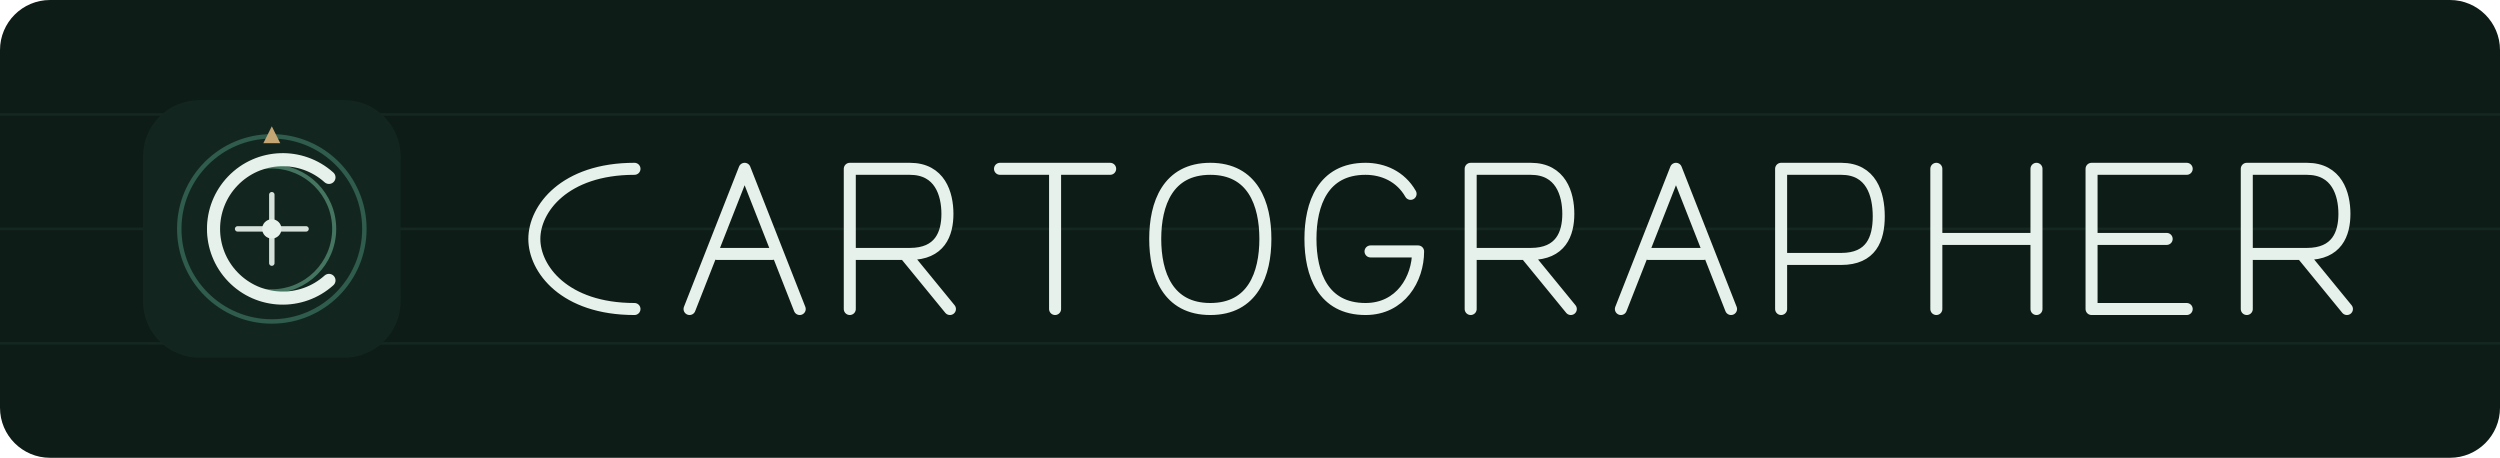
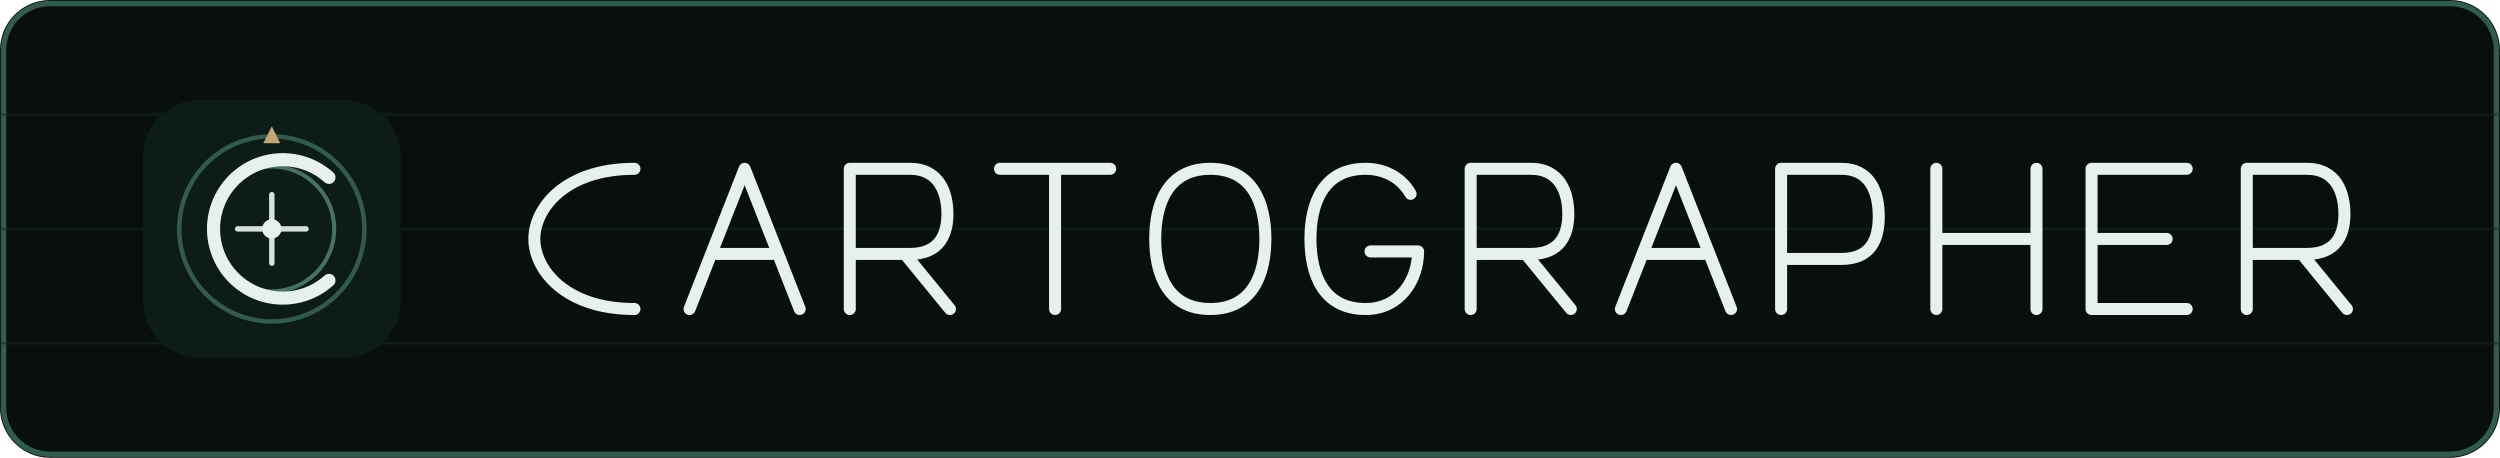
<svg xmlns="http://www.w3.org/2000/svg" viewBox="0 0 699 128" fill="none" role="img" aria-label="Cartographer">
-   <rect width="699" height="128" rx="14" fill="#0e1c17" />
-   <g stroke="#1a3229" stroke-width="0.7" opacity="0.5">
+   <rect width="699" height="128" rx="14" fill="#080f0c" />
+   <rect x="1" y="1" width="697" height="126" rx="13" stroke="#2f5c4c" stroke-width="1.5" fill="none" />
+   <g stroke="#152820" stroke-width="0.7" opacity="0.5">
    <path d="M0 32h699M0 64h699M0 96h699" />
  </g>
  <g transform="translate(40 28)">
    <g>
-       <rect width="72" height="72" rx="15.75" fill="#12261f" />
+       <rect width="72" height="72" rx="15.75" fill="#0e1c17" />
      <circle cx="36" cy="36" r="25.88" stroke="#2f5c4c" stroke-width="1.24" fill="none" />
      <circle cx="36" cy="36" r="17.44" stroke="#4a7d68" stroke-width="1.13" fill="none" opacity="0.9" />
      <path d="M51.98 21.6A19.35 19.35 0 1 0 51.98 50.4" stroke="#e7f1eb" stroke-width="3.66" stroke-linecap="round" fill="none" />
      <path d="M36 26.44v19.13M26.44 36h19.13" stroke="#e7f1eb" stroke-width="1.52" stroke-linecap="round" fill="none" opacity="0.92" />
      <circle cx="36" cy="36" r="2.7" fill="#e7f1eb" />
      <path d="M36 7.31l2.36 4.73h-4.73L36 7.31z" fill="#c4a574" />
    </g>
  </g>
  <g transform="translate(148 41.6) scale(1.4)" stroke="#e7f1eb" stroke-width="2.40" stroke-linecap="round" stroke-linejoin="round" fill="none">
    <path d="M21 4C7 4 1 12 1 18C1 24 7 32 21 32M32 32L43 4L54 32M37.5 21H48.5M64 32V4H76C82 4 83.5 9 83.5 13C83.5 17 82 21 76 21H64M75 21L84 32M94 4H116M105 4V32M136 4C127.5 4 125 11 125 18C125 25 127.5 32 136 32C144.5 32 147 25 147 18C147 11 144.5 4 136 4M176 9C174 5.5 170.5 4 167 4C158.5 4 156 11 156 18C156 25 158.5 32 167 32C174 32 177.5 26 177.5 20.5H168M188 32V4H200C206 4 207.5 9 207.5 13C207.5 17 206 21 200 21H188M199 21L208 32M218 32L229 4L240 32M223.5 21H234.5M250 32V4H262C268 4 269.5 9 269.5 13.5C269.5 18 268 22 262 22H250M281 4V32M301 4V32M281 18H301M331 4H312V32H331M312 18H327M343 32V4H355C361 4 362.5 9 362.5 13C362.5 17 361 21 355 21H343M354 21L363 32" />
  </g>
</svg>
